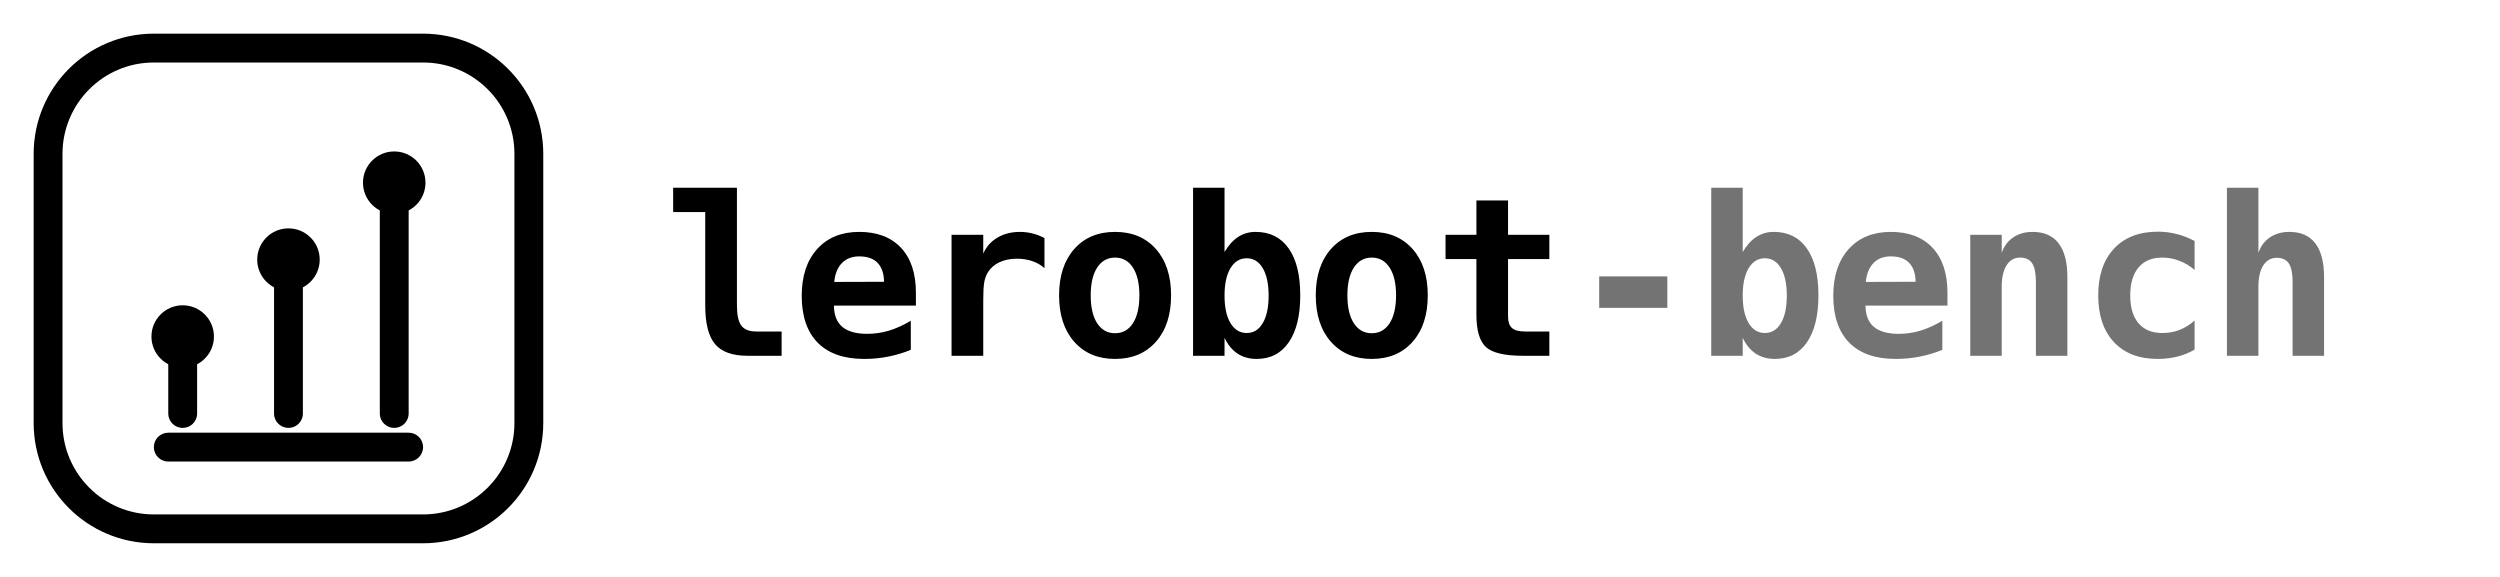
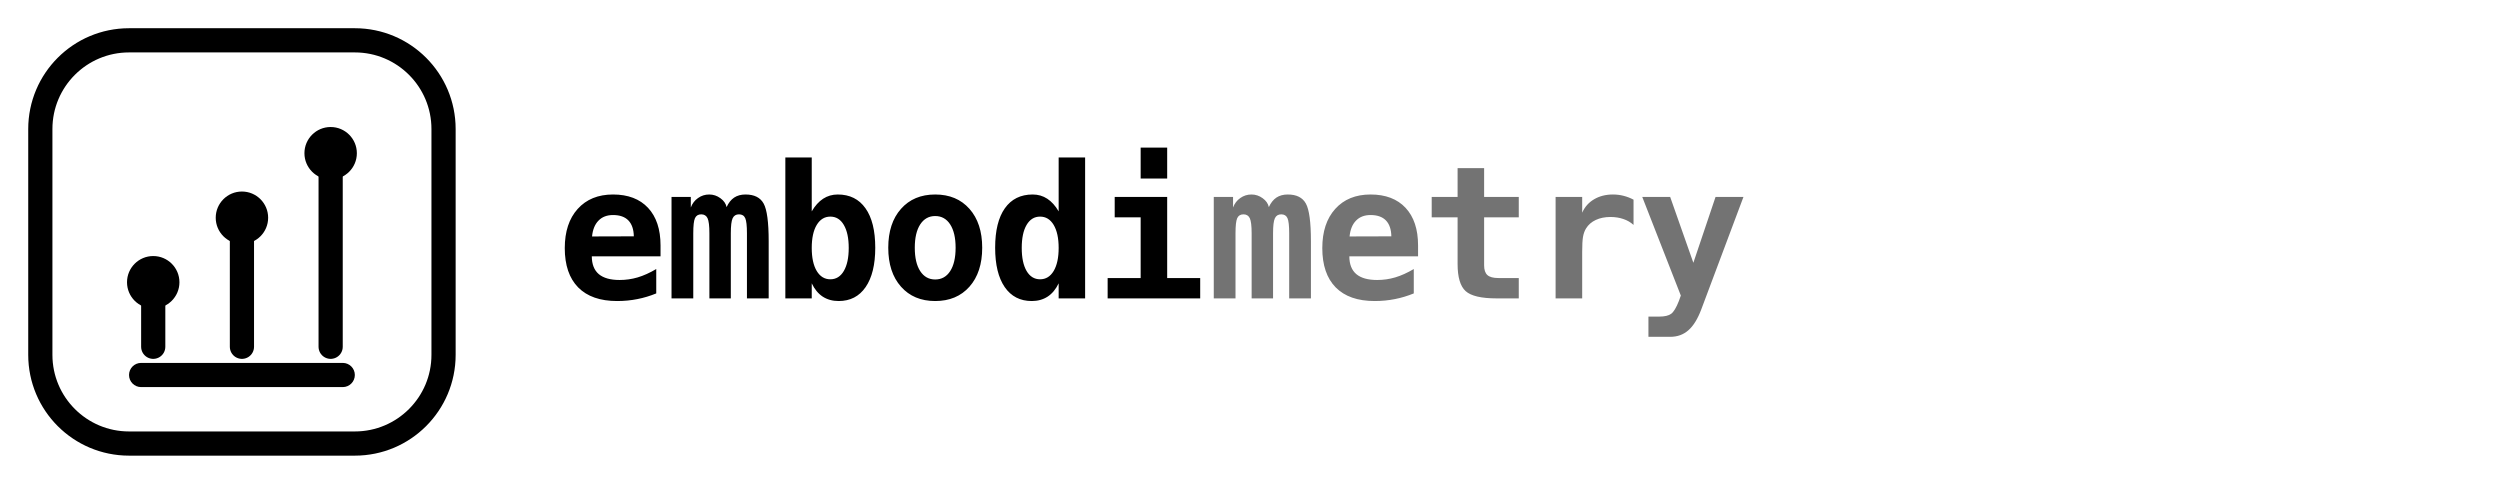
- <svg xmlns="http://www.w3.org/2000/svg" width="520" height="120" viewBox="0 0 520 120" role="img" aria-label="embodimetry">
+ <svg xmlns="http://www.w3.org/2000/svg" width="620" height="120" viewBox="0 0 620 120" role="img" aria-label="embodimetry">
  <g fill="none" stroke="currentColor" stroke-width="6" stroke-linecap="round" stroke-linejoin="round">
    <rect x="10" y="10" width="100" height="100" rx="22" />
    <line x1="38" y1="86" x2="38" y2="70" />
    <line x1="60" y1="86" x2="60" y2="54" />
    <line x1="82" y1="86" x2="82" y2="38" />
  </g>
  <g fill="currentColor">
    <circle cx="38" cy="70" r="6.5" />
    <circle cx="60" cy="54" r="6.5" />
    <circle cx="82" cy="38" r="6.5" />
    <rect x="32" y="90" width="56" height="6" rx="3" />
  </g>
-   <text x="138" y="74" font-family="'DejaVu Sans Mono','SFMono-Regular',Menlo,Consolas,monospace" font-size="46" font-weight="700" fill="currentColor" letter-spacing="-1">lerobot<tspan fill-opacity="0.55">-bench</tspan>
+   <text x="138" y="74" font-family="'DejaVu Sans Mono','SFMono-Regular',Menlo,Consolas,monospace" font-size="46" font-weight="700" fill="currentColor" letter-spacing="-1">embodi<tspan fill-opacity="0.55">metry</tspan>
  </text>
</svg>
